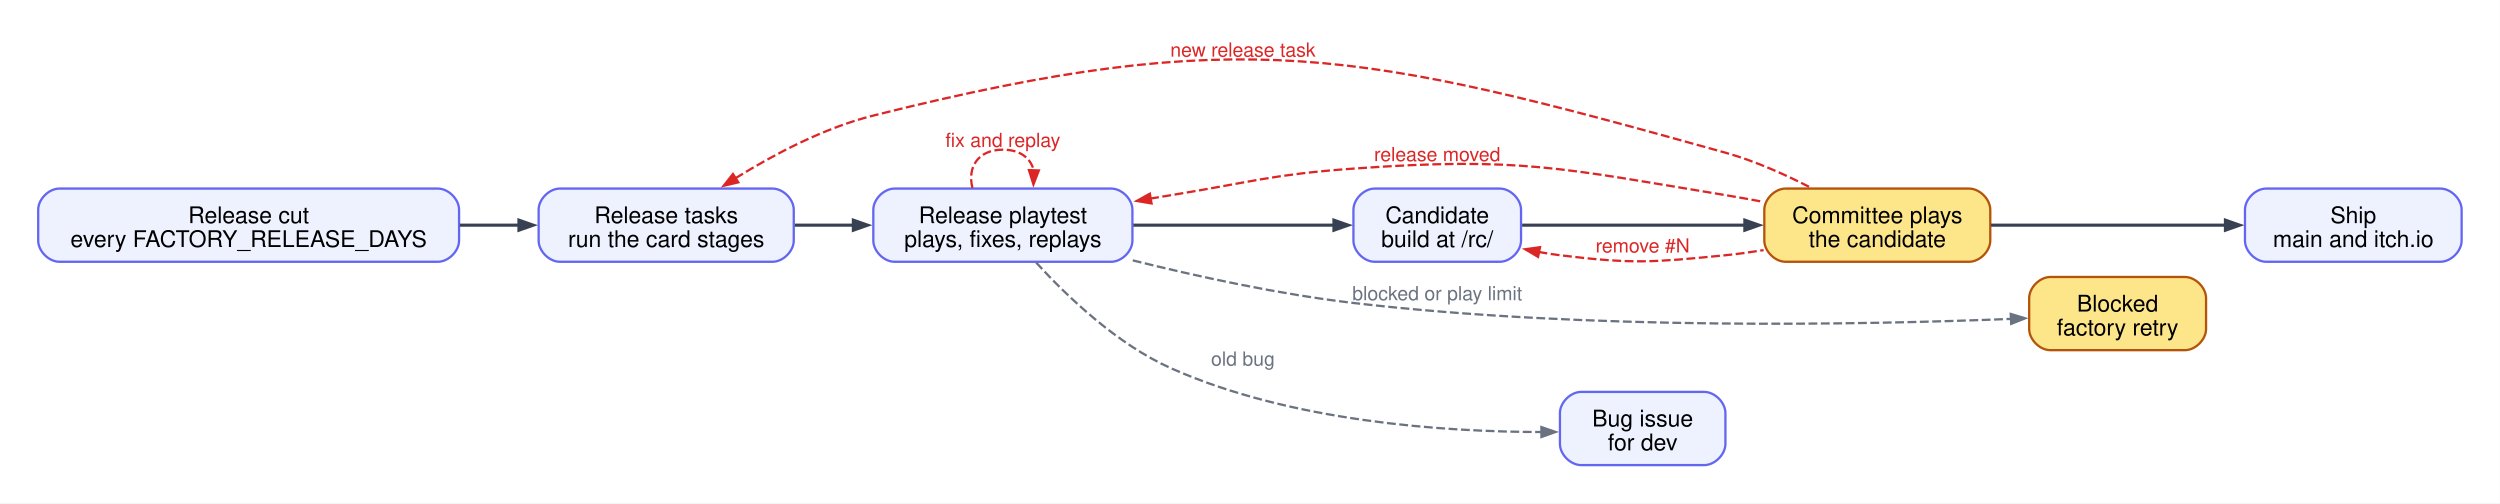
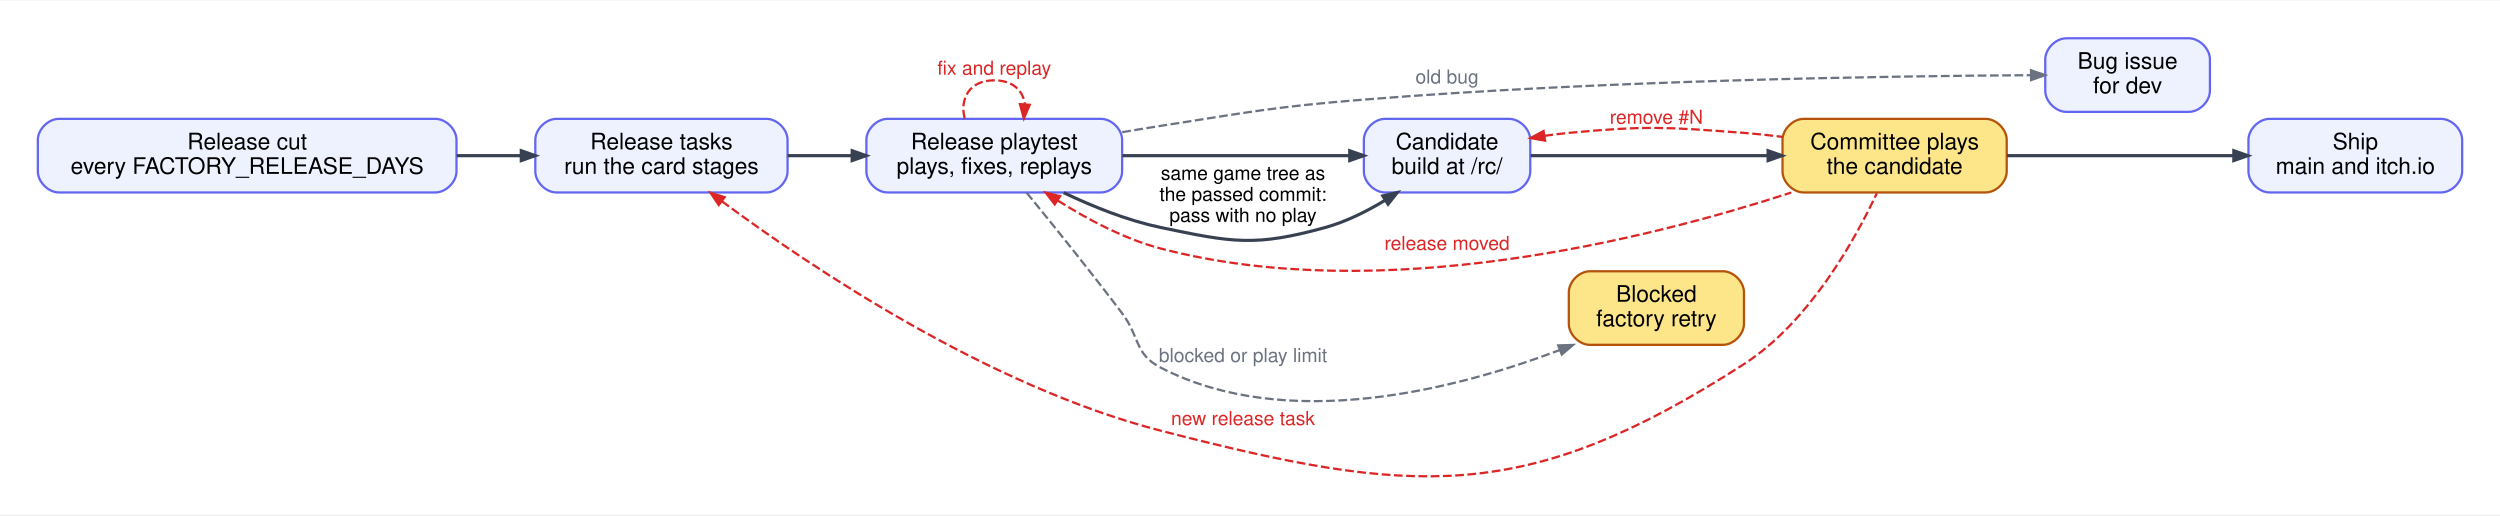
- <svg xmlns="http://www.w3.org/2000/svg" width="1414pt" height="285pt" viewBox="0.00 0.00 1414.00 285.00">
-   <g id="graph0" class="graph" transform="scale(1 1) rotate(0) translate(21.6 263.06)">
-     <polygon fill="white" stroke="none" points="-21.6,21.6 -21.6,-263.06 1392.3,-263.06 1392.3,21.6 -21.6,21.6" />
+ <svg xmlns="http://www.w3.org/2000/svg" width="1427pt" height="294pt" viewBox="0.00 0.00 1427.20 293.52">
+   <g id="graph0" class="graph" transform="scale(1 1) rotate(0) translate(21.6 271.92)">
+     <polygon fill="white" stroke="transparent" points="-21.6,21.6 -21.6,-271.92 1405.6,-271.92 1405.6,21.6 -21.6,21.6" />
    <g id="node1" class="node">
-       <path fill="#eef2ff" stroke="#6366f1" stroke-width="1.3" d="M226.05,-156.4C226.05,-156.4 12,-156.4 12,-156.4 6,-156.4 0,-150.4 0,-144.4 0,-144.4 0,-127 0,-127 0,-121 6,-115 12,-115 12,-115 226.05,-115 226.05,-115 232.05,-115 238.05,-121 238.05,-127 238.05,-127 238.05,-144.4 238.05,-144.4 238.05,-150.4 232.05,-156.4 226.05,-156.4" />
-       <text xml:space="preserve" text-anchor="middle" x="119.03" y="-136.85" font-family="Helvetica,sans-Serif" font-size="13.00">Release cut</text>
-       <text xml:space="preserve" text-anchor="middle" x="119.03" y="-123.35" font-family="Helvetica,sans-Serif" font-size="13.00">every FACTORY_RELEASE_DAYS</text>
+       <path fill="#eef2ff" stroke="#6366f1" stroke-width="1.3" d="M227,-204.32C227,-204.32 12,-204.32 12,-204.32 6,-204.32 0,-198.32 0,-192.32 0,-192.32 0,-174.32 0,-174.32 0,-168.32 6,-162.32 12,-162.32 12,-162.32 227,-162.32 227,-162.32 233,-162.32 239,-168.32 239,-174.32 239,-174.32 239,-192.32 239,-192.32 239,-198.32 233,-204.32 227,-204.32" />
+       <text text-anchor="middle" x="119.5" y="-186.92" font-family="Helvetica,sans-Serif" font-size="13.00">Release cut</text>
+       <text text-anchor="middle" x="119.5" y="-172.92" font-family="Helvetica,sans-Serif" font-size="13.00">every FACTORY_RELEASE_DAYS</text>
    </g>
    <g id="node2" class="node">
-       <path fill="#eef2ff" stroke="#6366f1" stroke-width="1.3" d="M415.35,-156.4C415.35,-156.4 295.05,-156.4 295.05,-156.4 289.05,-156.4 283.05,-150.4 283.05,-144.4 283.05,-144.4 283.05,-127 283.05,-127 283.05,-121 289.05,-115 295.05,-115 295.05,-115 415.35,-115 415.35,-115 421.35,-115 427.35,-121 427.35,-127 427.35,-127 427.35,-144.4 427.35,-144.4 427.35,-150.4 421.35,-156.4 415.35,-156.4" />
-       <text xml:space="preserve" text-anchor="middle" x="355.2" y="-136.85" font-family="Helvetica,sans-Serif" font-size="13.00">Release tasks</text>
-       <text xml:space="preserve" text-anchor="middle" x="355.2" y="-123.35" font-family="Helvetica,sans-Serif" font-size="13.00">run the card stages</text>
+       <path fill="#eef2ff" stroke="#6366f1" stroke-width="1.3" d="M416,-204.32C416,-204.32 296,-204.32 296,-204.32 290,-204.32 284,-198.32 284,-192.32 284,-192.32 284,-174.32 284,-174.32 284,-168.32 290,-162.32 296,-162.32 296,-162.32 416,-162.32 416,-162.32 422,-162.32 428,-168.32 428,-174.32 428,-174.32 428,-192.32 428,-192.32 428,-198.32 422,-204.32 416,-204.32" />
+       <text text-anchor="middle" x="356" y="-186.92" font-family="Helvetica,sans-Serif" font-size="13.00">Release tasks</text>
+       <text text-anchor="middle" x="356" y="-172.92" font-family="Helvetica,sans-Serif" font-size="13.00">run the card stages</text>
    </g>
    <g id="edge1" class="edge">
-       <path fill="none" stroke="#374151" stroke-width="1.8" d="M238.48,-135.7C249.8,-135.7 261.1,-135.7 271.96,-135.7" />
-       <polygon fill="#374151" stroke="#374151" stroke-width="1.8" points="271.93,-138.5 279.93,-135.7 271.93,-132.9 271.93,-138.5" />
+       <path fill="none" stroke="#374151" stroke-width="1.8" d="M239.12,-183.32C251.58,-183.32 264.02,-183.32 275.88,-183.32" />
+       <polygon fill="#374151" stroke="#374151" stroke-width="1.8" points="275.99,-186.12 283.99,-183.32 275.99,-180.52 275.99,-186.12" />
    </g>
    <g id="node3" class="node">
-       <path fill="#eef2ff" stroke="#6366f1" stroke-width="1.3" d="M606.9,-156.4C606.9,-156.4 484.35,-156.4 484.35,-156.4 478.35,-156.4 472.35,-150.4 472.35,-144.4 472.35,-144.4 472.35,-127 472.35,-127 472.35,-121 478.35,-115 484.35,-115 484.35,-115 606.9,-115 606.9,-115 612.9,-115 618.9,-121 618.9,-127 618.9,-127 618.9,-144.4 618.9,-144.4 618.9,-150.4 612.9,-156.4 606.9,-156.4" />
-       <text xml:space="preserve" text-anchor="middle" x="545.63" y="-136.85" font-family="Helvetica,sans-Serif" font-size="13.00">Release playtest</text>
-       <text xml:space="preserve" text-anchor="middle" x="545.63" y="-123.35" font-family="Helvetica,sans-Serif" font-size="13.00">plays, fixes, replays</text>
+       <path fill="#eef2ff" stroke="#6366f1" stroke-width="1.3" d="M607,-204.32C607,-204.32 485,-204.32 485,-204.32 479,-204.32 473,-198.32 473,-192.32 473,-192.32 473,-174.32 473,-174.32 473,-168.32 479,-162.32 485,-162.32 485,-162.32 607,-162.32 607,-162.32 613,-162.32 619,-168.32 619,-174.32 619,-174.32 619,-192.32 619,-192.32 619,-198.32 613,-204.32 607,-204.32" />
+       <text text-anchor="middle" x="546" y="-186.92" font-family="Helvetica,sans-Serif" font-size="13.00">Release playtest</text>
+       <text text-anchor="middle" x="546" y="-172.92" font-family="Helvetica,sans-Serif" font-size="13.00">plays, fixes, replays</text>
    </g>
    <g id="edge2" class="edge">
-       <path fill="none" stroke="#374151" stroke-width="1.8" d="M427.97,-135.7C438.85,-135.7 450.15,-135.7 461.25,-135.7" />
-       <polygon fill="#374151" stroke="#374151" stroke-width="1.8" points="461.08,-138.5 469.08,-135.7 461.08,-132.9 461.08,-138.5" />
+       <path fill="none" stroke="#374151" stroke-width="1.8" d="M428.07,-183.32C439.99,-183.32 452.42,-183.32 464.55,-183.32" />
+       <polygon fill="#374151" stroke="#374151" stroke-width="1.8" points="464.89,-186.12 472.89,-183.32 464.89,-180.52 464.89,-186.12" />
    </g>
    <g id="node5" class="node">
-       <path fill="#fde68a" stroke="#b45309" stroke-width="1.3" d="M1092.1,-156.4C1092.1,-156.4 988.3,-156.4 988.3,-156.4 982.3,-156.4 976.3,-150.4 976.3,-144.4 976.3,-144.4 976.3,-127 976.3,-127 976.3,-121 982.3,-115 988.3,-115 988.3,-115 1092.1,-115 1092.1,-115 1098.1,-115 1104.1,-121 1104.1,-127 1104.1,-127 1104.1,-144.4 1104.1,-144.4 1104.1,-150.4 1098.1,-156.4 1092.1,-156.4" />
-       <text xml:space="preserve" text-anchor="middle" x="1040.2" y="-136.85" font-family="Helvetica,sans-Serif" font-size="13.00">Committee plays</text>
-       <text xml:space="preserve" text-anchor="middle" x="1040.2" y="-123.35" font-family="Helvetica,sans-Serif" font-size="13.00">the candidate</text>
+       <path fill="#fde68a" stroke="#b45309" stroke-width="1.3" d="M1112,-204.32C1112,-204.32 1008,-204.32 1008,-204.32 1002,-204.32 996,-198.32 996,-192.32 996,-192.32 996,-174.32 996,-174.32 996,-168.32 1002,-162.32 1008,-162.32 1008,-162.32 1112,-162.32 1112,-162.32 1118,-162.32 1124,-168.32 1124,-174.32 1124,-174.32 1124,-192.32 1124,-192.32 1124,-198.32 1118,-204.32 1112,-204.32" />
+       <text text-anchor="middle" x="1060" y="-186.92" font-family="Helvetica,sans-Serif" font-size="13.00">Committee plays</text>
+       <text text-anchor="middle" x="1060" y="-172.92" font-family="Helvetica,sans-Serif" font-size="13.00">the candidate</text>
+     </g>
+     <g id="edge7" class="edge">
+       <path fill="none" stroke="#dc2626" stroke-width="1.3" stroke-dasharray="5,2" d="M390.52,-157.28C441.31,-119.64 542.33,-51.78 641,-26.32 785.24,10.89 848.78,16.36 974,-64.32 1011.14,-88.25 1037.06,-134.63 1049.85,-161.88" />
+       <polygon fill="#dc2626" stroke="#dc2626" stroke-width="1.3" points="388.72,-155.13 383.99,-162.16 392.08,-159.61 388.72,-155.13" />
+       <text text-anchor="middle" x="688" y="-29.52" font-family="Helvetica,sans-Serif" font-size="11.00" fill="#dc2626">new release task</text>
+     </g>
+     <g id="edge10" class="edge">
+       <path fill="none" stroke="#dc2626" stroke-width="1.3" stroke-dasharray="5,2" d="M529.1,-204.56C526.23,-215.95 531.86,-226.32 546,-226.32 556.6,-226.32 562.42,-220.49 563.46,-212.77" />
+       <polygon fill="#dc2626" stroke="#dc2626" stroke-width="1.3" points="566.24,-212.35 562.9,-204.56 560.65,-212.74 566.24,-212.35" />
+       <text text-anchor="middle" x="546" y="-229.52" font-family="Helvetica,sans-Serif" font-size="11.00" fill="#dc2626">fix and replay</text>
+     </g>
+     <g id="node4" class="node">
+       <path fill="#eef2ff" stroke="#6366f1" stroke-width="1.3" d="M840,-204.32C840,-204.32 769,-204.32 769,-204.32 763,-204.32 757,-198.32 757,-192.32 757,-192.32 757,-174.32 757,-174.32 757,-168.32 763,-162.32 769,-162.32 769,-162.32 840,-162.32 840,-162.32 846,-162.32 852,-168.32 852,-174.32 852,-174.32 852,-192.32 852,-192.32 852,-198.32 846,-204.32 840,-204.32" />
+       <text text-anchor="middle" x="804.5" y="-186.92" font-family="Helvetica,sans-Serif" font-size="13.00">Candidate</text>
+       <text text-anchor="middle" x="804.5" y="-172.92" font-family="Helvetica,sans-Serif" font-size="13.00">build at /rc/</text>
+     </g>
+     <g id="edge3" class="edge">
+       <path fill="none" stroke="#374151" stroke-width="1.8" d="M619.13,-183.32C660.18,-183.32 710.79,-183.32 748.59,-183.32" />
+       <polygon fill="#374151" stroke="#374151" stroke-width="1.8" points="748.94,-186.12 756.94,-183.32 748.94,-180.52 748.94,-186.12" />
    </g>
    <g id="edge6" class="edge">
-       <path fill="none" stroke="#dc2626" stroke-width="1.3" stroke-dasharray="5,2" d="M394.35,-162.23C416.13,-175.73 444.55,-190.75 472.35,-197.7 680.34,-249.74 747.8,-234.38 954.3,-176.7 970.85,-172.08 988.11,-164.35 1002.71,-156.84" />
-       <polygon fill="#dc2626" stroke="#dc2626" stroke-width="1.3" points="395.97,-159.93 387.71,-158 392.96,-164.66 395.97,-159.93" />
-       <text xml:space="preserve" text-anchor="middle" x="681.4" y="-231.01" font-family="Helvetica,sans-Serif" font-size="11.00" fill="#dc2626">new release task</text>
+       <path fill="none" stroke="#374151" stroke-width="1.8" d="M585.6,-162.21C602.14,-154.31 622,-146.29 641,-142.32 681.9,-133.79 694.73,-131.19 735,-142.32 746.83,-145.59 758.67,-151.51 769.11,-157.85" />
+       <polygon fill="#374151" stroke="#374151" stroke-width="1.8" points="767.83,-160.35 776.08,-162.27 770.83,-155.62 767.83,-160.35" />
+       <text text-anchor="middle" x="688" y="-169.52" font-family="Helvetica,sans-Serif" font-size="11.00">same game tree as</text>
+       <text text-anchor="middle" x="688" y="-157.52" font-family="Helvetica,sans-Serif" font-size="11.00">the passed commit:</text>
+       <text text-anchor="middle" x="688" y="-145.52" font-family="Helvetica,sans-Serif" font-size="11.00">pass with no play</text>
    </g>
    <g id="edge9" class="edge">
-       <path fill="none" stroke="#dc2626" stroke-width="1.3" stroke-dasharray="5,2" d="M528.41,-156.79C525.48,-168.1 531.22,-178.4 545.63,-178.4 555.75,-178.4 561.6,-173.31 563.16,-166.35" />
-       <polygon fill="#dc2626" stroke="#dc2626" stroke-width="1.3" points="565.97,-166.66 562.91,-158.76 560.37,-166.85 565.97,-166.66" />
-       <text xml:space="preserve" text-anchor="middle" x="545.63" y="-179.95" font-family="Helvetica,sans-Serif" font-size="11.00" fill="#dc2626">fix and replay</text>
+       <path fill="none" stroke="#dc2626" stroke-width="1.3" stroke-dasharray="5,2" d="M582.34,-157.67C599.21,-146.97 620.23,-135.78 641,-130.32 766.76,-97.31 919.4,-135.69 1000.96,-162.24" />
+       <polygon fill="#dc2626" stroke="#dc2626" stroke-width="1.3" points="580.54,-155.5 575.37,-162.21 583.6,-160.19 580.54,-155.5" />
+       <text text-anchor="middle" x="804.5" y="-129.52" font-family="Helvetica,sans-Serif" font-size="11.00" fill="#dc2626">release moved</text>
    </g>
-     <g id="node4" class="node">
-       <path fill="#eef2ff" stroke="#6366f1" stroke-width="1.3" d="M826.7,-156.4C826.7,-156.4 755.9,-156.4 755.9,-156.4 749.9,-156.4 743.9,-150.4 743.9,-144.4 743.9,-144.4 743.9,-127 743.9,-127 743.9,-121 749.9,-115 755.9,-115 755.9,-115 826.7,-115 826.7,-115 832.7,-115 838.7,-121 838.7,-127 838.7,-127 838.7,-144.4 838.7,-144.4 838.7,-150.4 832.7,-156.4 826.7,-156.4" />
-       <text xml:space="preserve" text-anchor="middle" x="791.3" y="-136.85" font-family="Helvetica,sans-Serif" font-size="13.00">Candidate</text>
-       <text xml:space="preserve" text-anchor="middle" x="791.3" y="-123.35" font-family="Helvetica,sans-Serif" font-size="13.00">build at /rc/</text>
+     <g id="node7" class="node">
+       <path fill="#fde68a" stroke="#b45309" stroke-width="1.3" d="M962,-117.32C962,-117.32 886,-117.32 886,-117.32 880,-117.32 874,-111.32 874,-105.32 874,-105.32 874,-87.32 874,-87.32 874,-81.32 880,-75.32 886,-75.32 886,-75.32 962,-75.32 962,-75.32 968,-75.32 974,-81.32 974,-87.32 974,-87.32 974,-105.32 974,-105.32 974,-111.32 968,-117.32 962,-117.32" />
+       <text text-anchor="middle" x="924" y="-99.92" font-family="Helvetica,sans-Serif" font-size="13.00">Blocked</text>
+       <text text-anchor="middle" x="924" y="-85.92" font-family="Helvetica,sans-Serif" font-size="13.00">factory retry</text>
    </g>
-     <g id="edge3" class="edge">
-       <path fill="none" stroke="#374151" stroke-width="1.8" d="M619.41,-135.7C655.72,-135.7 699.02,-135.7 732.95,-135.7" />
-       <polygon fill="#374151" stroke="#374151" stroke-width="1.8" points="732.89,-138.5 740.89,-135.7 732.89,-132.9 732.89,-138.5" />
+     <g id="edge11" class="edge">
+       <path fill="none" stroke="#6b7280" stroke-width="1.3" stroke-dasharray="5,2" d="M564.52,-162.14C579.32,-144.07 600.93,-117.29 619,-93.32 629.17,-79.83 625.99,-70.08 641,-62.32 713.22,-25.02 809.37,-49.85 868.67,-72.27" />
+       <polygon fill="#6b7280" stroke="#6b7280" stroke-width="1.3" points="867.96,-75 876.43,-75.27 869.98,-69.78 867.96,-75" />
+       <text text-anchor="middle" x="688" y="-65.52" font-family="Helvetica,sans-Serif" font-size="11.00" fill="#6b7280">blocked or play limit</text>
+     </g>
+     <g id="node8" class="node">
+       <path fill="#eef2ff" stroke="#6366f1" stroke-width="1.3" d="M1228,-250.32C1228,-250.32 1158,-250.32 1158,-250.32 1152,-250.32 1146,-244.32 1146,-238.32 1146,-238.32 1146,-220.32 1146,-220.32 1146,-214.32 1152,-208.32 1158,-208.32 1158,-208.32 1228,-208.32 1228,-208.32 1234,-208.32 1240,-214.32 1240,-220.32 1240,-220.32 1240,-238.32 1240,-238.32 1240,-244.32 1234,-250.32 1228,-250.32" />
+       <text text-anchor="middle" x="1193" y="-232.92" font-family="Helvetica,sans-Serif" font-size="13.00">Bug issue</text>
+       <text text-anchor="middle" x="1193" y="-218.92" font-family="Helvetica,sans-Serif" font-size="13.00">for dev</text>
+     </g>
+     <g id="edge12" class="edge">
+       <path fill="none" stroke="#6b7280" stroke-width="1.3" stroke-dasharray="5,2" d="M619.04,-196.73C626.45,-198 633.87,-199.22 641,-200.32 692.37,-208.29 705.18,-211.15 757,-215.32 893.71,-226.34 1055.25,-228.77 1137.67,-229.26" />
+       <polygon fill="#6b7280" stroke="#6b7280" stroke-width="1.3" points="1137.87,-232.06 1145.88,-229.3 1137.9,-226.46 1137.87,-232.06" />
+       <text text-anchor="middle" x="804.5" y="-224.52" font-family="Helvetica,sans-Serif" font-size="11.00" fill="#6b7280">old bug</text>
+     </g>
+     <g id="edge4" class="edge">
+       <path fill="none" stroke="#374151" stroke-width="1.8" d="M852.29,-183.32C890.19,-183.32 944.21,-183.32 987.53,-183.32" />
+       <polygon fill="#374151" stroke="#374151" stroke-width="1.8" points="987.76,-186.12 995.76,-183.32 987.76,-180.52 987.76,-186.12" />
    </g>
    <g id="edge8" class="edge">
-       <path fill="none" stroke="#dc2626" stroke-width="1.3" stroke-dasharray="5,2" d="M628.91,-150.71C632.96,-151.39 636.98,-152.06 640.9,-152.7 686.56,-160.14 697.76,-164.36 743.9,-167.7 837.4,-174.47 861.8,-167.94 954.3,-152.7 961.27,-151.55 968.54,-150.25 975.77,-148.89" />
-       <polygon fill="#dc2626" stroke="#dc2626" stroke-width="1.3" points="629.71,-148 621.35,-149.41 628.76,-153.52 629.71,-148" />
-       <text xml:space="preserve" text-anchor="middle" x="791.3" y="-171.92" font-family="Helvetica,sans-Serif" font-size="11.00" fill="#dc2626">release moved</text>
-     </g>
-     <g id="node7" class="node">
-       <path fill="#fde68a" stroke="#b45309" stroke-width="1.3" d="M1214.15,-106.4C1214.15,-106.4 1138.1,-106.4 1138.1,-106.4 1132.1,-106.4 1126.1,-100.4 1126.1,-94.4 1126.1,-94.4 1126.1,-77 1126.1,-77 1126.1,-71 1132.1,-65 1138.1,-65 1138.1,-65 1214.15,-65 1214.15,-65 1220.15,-65 1226.15,-71 1226.15,-77 1226.15,-77 1226.15,-94.4 1226.15,-94.4 1226.15,-100.4 1220.15,-106.4 1214.15,-106.4" />
-       <text xml:space="preserve" text-anchor="middle" x="1176.12" y="-86.85" font-family="Helvetica,sans-Serif" font-size="13.00">Blocked</text>
-       <text xml:space="preserve" text-anchor="middle" x="1176.12" y="-73.35" font-family="Helvetica,sans-Serif" font-size="13.00">factory retry</text>
-     </g>
-     <g id="edge10" class="edge">
-       <path fill="none" stroke="#6b7280" stroke-width="1.3" stroke-dasharray="5,2" d="M619.09,-115.79C656.12,-106.58 702.08,-96.6 743.9,-91.7 876.1,-76.2 1032.64,-79.34 1115.97,-82.7" />
-       <polygon fill="#6b7280" stroke="#6b7280" stroke-width="1.3" points="1115.68,-85.49 1123.8,-83.03 1115.92,-79.89 1115.68,-85.49" />
-       <text xml:space="preserve" text-anchor="middle" x="791.3" y="-93.25" font-family="Helvetica,sans-Serif" font-size="11.00" fill="#6b7280">blocked or play limit</text>
-     </g>
-     <g id="node8" class="node">
-       <path fill="#eef2ff" stroke="#6366f1" stroke-width="1.3" d="M942.3,-41.4C942.3,-41.4 872.7,-41.4 872.7,-41.4 866.7,-41.4 860.7,-35.4 860.7,-29.4 860.7,-29.4 860.7,-12 860.7,-12 860.7,-6 866.7,0 872.7,0 872.7,0 942.3,0 942.3,0 948.3,0 954.3,-6 954.3,-12 954.3,-12 954.3,-29.4 954.3,-29.4 954.3,-35.4 948.3,-41.4 942.3,-41.4" />
-       <text xml:space="preserve" text-anchor="middle" x="907.5" y="-21.85" font-family="Helvetica,sans-Serif" font-size="13.00">Bug issue</text>
-       <text xml:space="preserve" text-anchor="middle" x="907.5" y="-8.35" font-family="Helvetica,sans-Serif" font-size="13.00">for dev</text>
-     </g>
-     <g id="edge11" class="edge">
-       <path fill="none" stroke="#6b7280" stroke-width="1.3" stroke-dasharray="5,2" d="M564.46,-114.54C581.86,-95.47 610.14,-68.38 640.9,-54.7 708.62,-24.58 795,-18.79 850.54,-18.7" />
-       <polygon fill="#6b7280" stroke="#6b7280" stroke-width="1.3" points="850.22,-21.5 858.23,-18.74 850.24,-15.9 850.22,-21.5" />
-       <text xml:space="preserve" text-anchor="middle" x="681.4" y="-56.25" font-family="Helvetica,sans-Serif" font-size="11.00" fill="#6b7280">old bug</text>
-     </g>
-     <g id="edge4" class="edge">
-       <path fill="none" stroke="#374151" stroke-width="1.8" d="M839.32,-135.7C874.97,-135.7 924.65,-135.7 965.56,-135.7" />
-       <polygon fill="#374151" stroke="#374151" stroke-width="1.8" points="965.3,-138.5 973.3,-135.7 965.3,-132.9 965.3,-138.5" />
-     </g>
-     <g id="edge7" class="edge">
-       <path fill="none" stroke="#dc2626" stroke-width="1.3" stroke-dasharray="5,2" d="M848.6,-120.57C852.67,-119.82 856.74,-119.19 860.7,-118.7 901.99,-113.65 912.9,-114.6 954.3,-118.7 961.33,-119.4 968.64,-120.41 975.89,-121.6" />
-       <polygon fill="#dc2626" stroke="#dc2626" stroke-width="1.3" points="848.34,-117.76 841.04,-122.08 849.44,-123.25 848.34,-117.76" />
-       <text xml:space="preserve" text-anchor="middle" x="907.5" y="-120.25" font-family="Helvetica,sans-Serif" font-size="11.00" fill="#dc2626">remove #N</text>
+       <path fill="none" stroke="#dc2626" stroke-width="1.3" stroke-dasharray="5,2" d="M860.03,-194.62C864.74,-195.31 869.44,-195.9 874,-196.32 918.25,-200.49 929.68,-199.69 974,-196.32 981.15,-195.78 988.6,-194.98 995.99,-194.05" />
+       <polygon fill="#dc2626" stroke="#dc2626" stroke-width="1.3" points="860.47,-191.86 852.13,-193.38 859.6,-197.39 860.47,-191.86" />
+       <text text-anchor="middle" x="924" y="-201.52" font-family="Helvetica,sans-Serif" font-size="11.00" fill="#dc2626">remove #N</text>
    </g>
    <g id="node6" class="node">
-       <path fill="#eef2ff" stroke="#6366f1" stroke-width="1.3" d="M1358.7,-156.4C1358.7,-156.4 1260.15,-156.4 1260.15,-156.4 1254.15,-156.4 1248.15,-150.4 1248.15,-144.4 1248.15,-144.4 1248.15,-127 1248.15,-127 1248.15,-121 1254.15,-115 1260.15,-115 1260.15,-115 1358.7,-115 1358.7,-115 1364.7,-115 1370.7,-121 1370.7,-127 1370.7,-127 1370.7,-144.4 1370.7,-144.4 1370.7,-150.4 1364.7,-156.4 1358.7,-156.4" />
-       <text xml:space="preserve" text-anchor="middle" x="1309.42" y="-136.85" font-family="Helvetica,sans-Serif" font-size="13.00">Ship</text>
-       <text xml:space="preserve" text-anchor="middle" x="1309.42" y="-123.35" font-family="Helvetica,sans-Serif" font-size="13.00">main and itch.io</text>
+       <path fill="#eef2ff" stroke="#6366f1" stroke-width="1.3" d="M1372,-204.32C1372,-204.32 1274,-204.32 1274,-204.32 1268,-204.32 1262,-198.32 1262,-192.32 1262,-192.32 1262,-174.32 1262,-174.32 1262,-168.32 1268,-162.32 1274,-162.32 1274,-162.32 1372,-162.32 1372,-162.32 1378,-162.32 1384,-168.32 1384,-174.32 1384,-174.32 1384,-192.32 1384,-192.32 1384,-198.32 1378,-204.32 1372,-204.32" />
+       <text text-anchor="middle" x="1323" y="-186.92" font-family="Helvetica,sans-Serif" font-size="13.00">Ship</text>
+       <text text-anchor="middle" x="1323" y="-172.92" font-family="Helvetica,sans-Serif" font-size="13.00">main and itch.io</text>
    </g>
    <g id="edge5" class="edge">
-       <path fill="none" stroke="#374151" stroke-width="1.8" d="M1104.53,-135.7C1144.43,-135.7 1196.01,-135.7 1237.31,-135.7" />
-       <polygon fill="#374151" stroke="#374151" stroke-width="1.8" points="1237.12,-138.5 1245.12,-135.7 1237.12,-132.9 1237.12,-138.5" />
+       <path fill="none" stroke="#374151" stroke-width="1.8" d="M1124.18,-183.32C1163.28,-183.32 1213.47,-183.32 1253.52,-183.32" />
+       <polygon fill="#374151" stroke="#374151" stroke-width="1.8" points="1253.64,-186.12 1261.64,-183.32 1253.64,-180.52 1253.64,-186.12" />
    </g>
  </g>
</svg>
